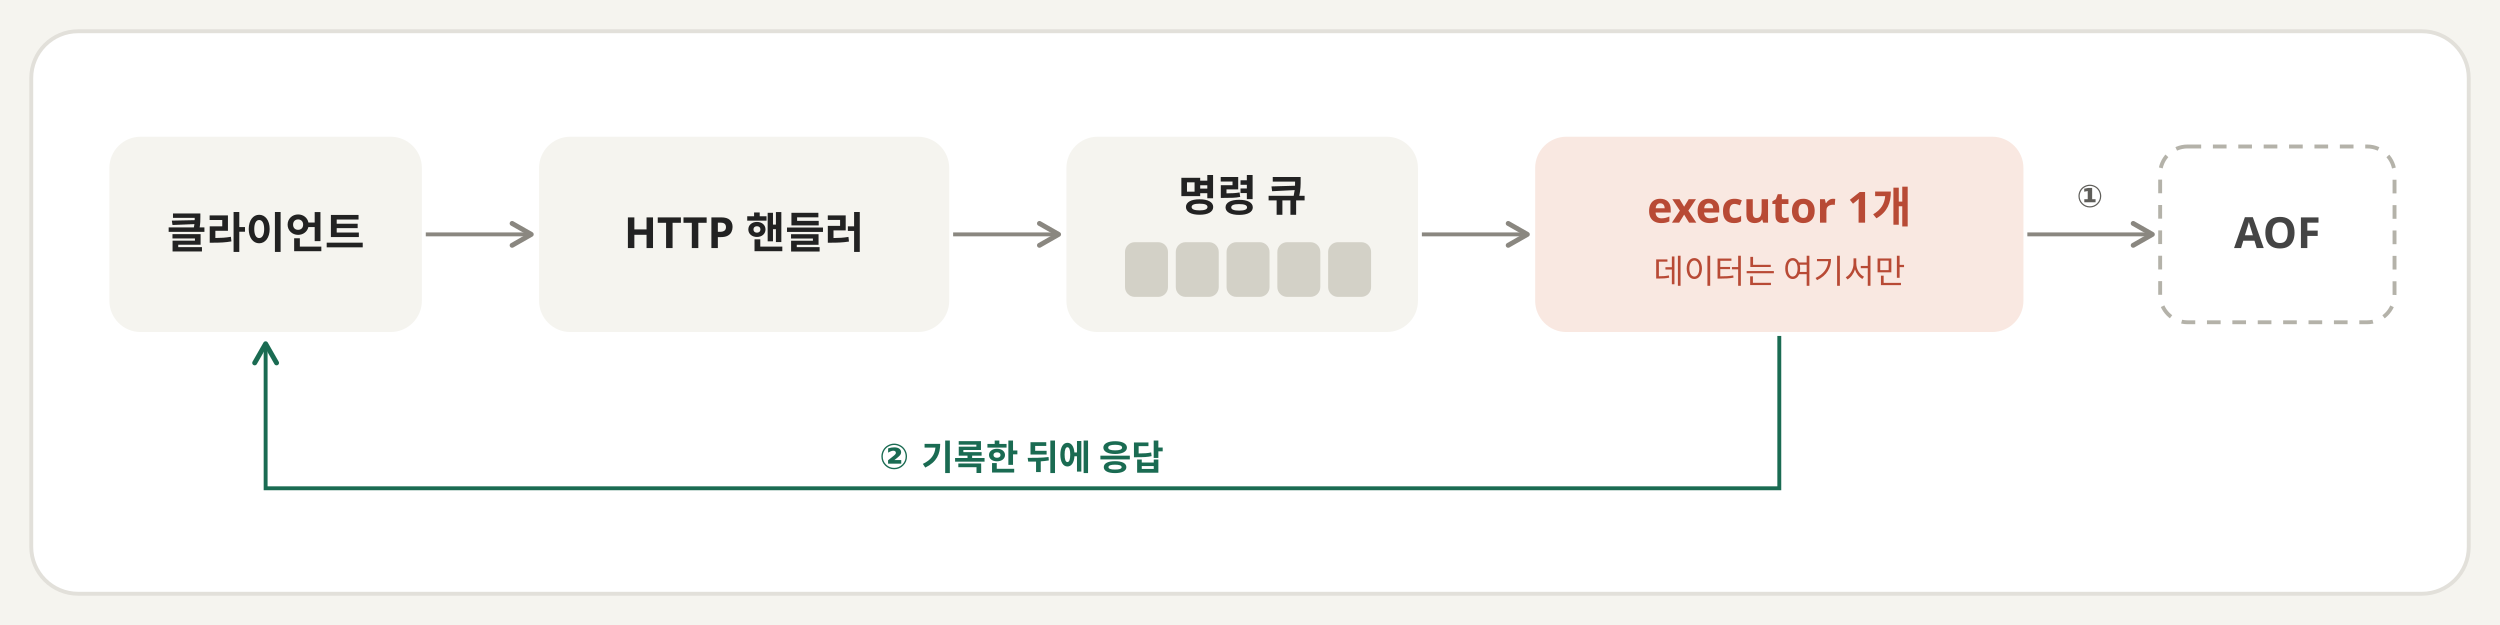
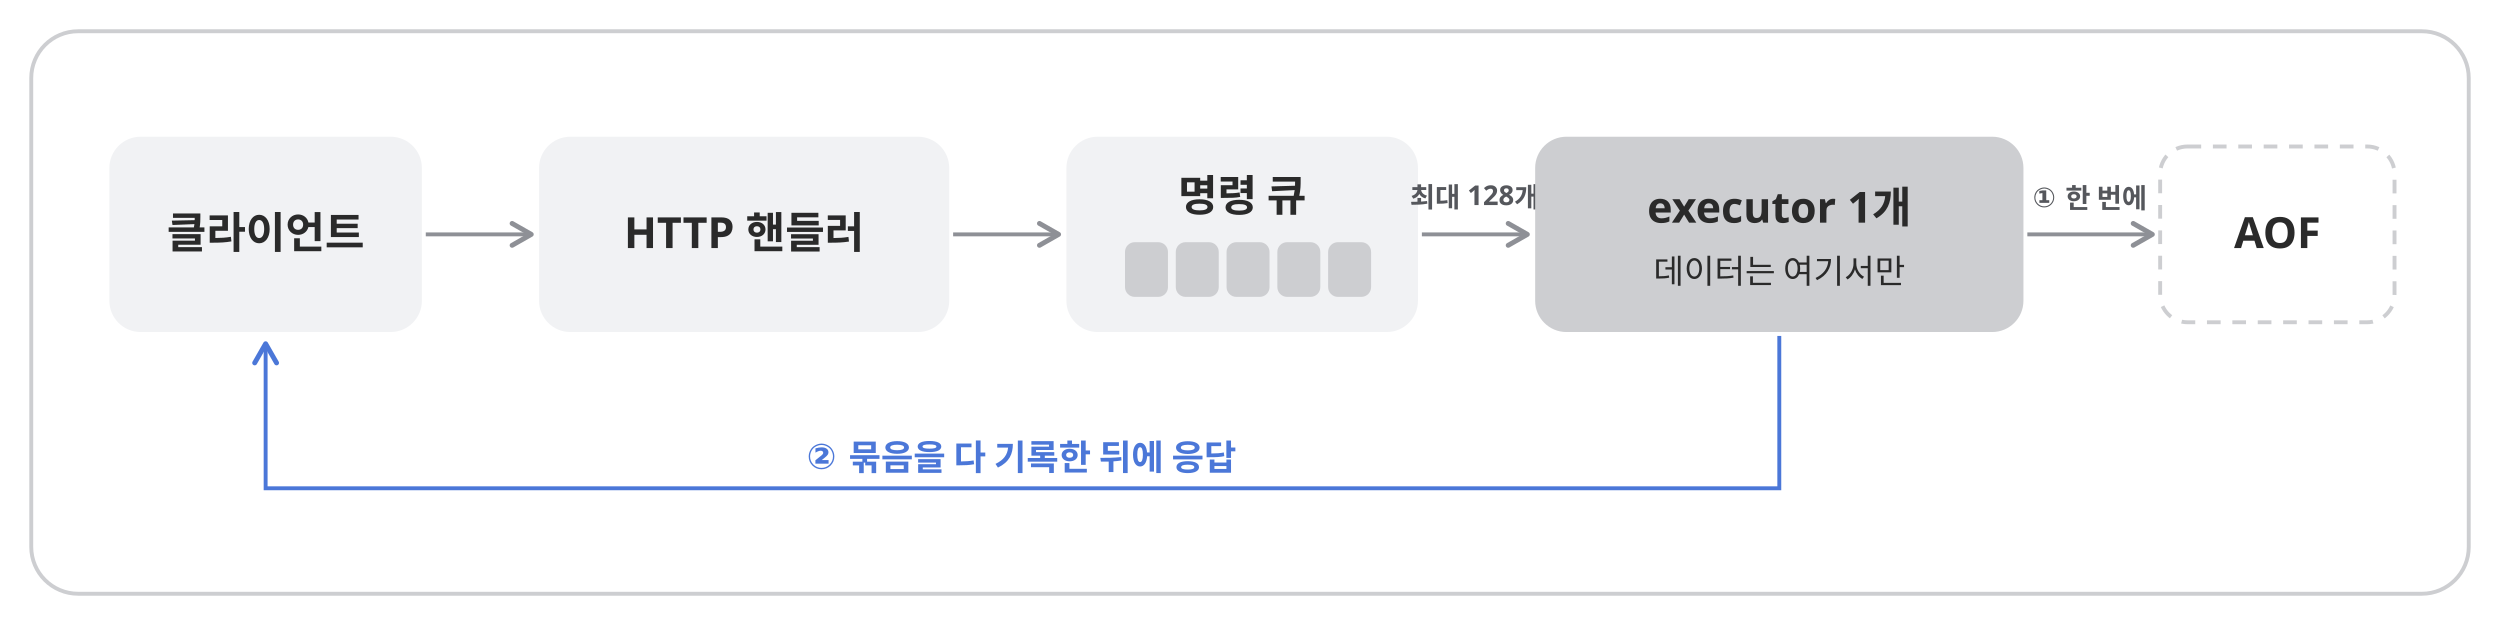
<svg xmlns="http://www.w3.org/2000/svg" width="1280" height="320" viewBox="0 0 1280 320" font-family="'Apple SD Gothic Neo','Pretendard','Noto Sans KR','Malgun Gothic',sans-serif">
  <defs>
    <marker id="a" viewBox="0 0 10 10" refX="8" refY="5" markerWidth="7" markerHeight="7" orient="auto-start-reverse">
      <path d="M1 1L8 5L1 9" fill="none" stroke="context-stroke" stroke-width="1.8" stroke-linecap="round" stroke-linejoin="round" />
    </marker>
  </defs>
-   <rect width="1280" height="320" fill="#f5f4ef" />
-   <rect x="16" y="16" width="1248" height="288" rx="24" fill="#ffffff" stroke="#e2e0da" stroke-width="2" />
-   <rect x="56" y="70" width="160" height="100" rx="16" fill="#f5f4ef" />
-   <text x="136" y="127" text-anchor="middle" font-size="22" font-weight="700" fill="#222">클라이언트</text>
-   <line x1="218" y1="120" x2="272" y2="120" stroke="#8a8780" stroke-width="2" marker-end="url(#a)" />
-   <rect x="276" y="70" width="210" height="100" rx="16" fill="#f5f4ef" />
-   <text x="381" y="127" text-anchor="middle" font-size="22" font-weight="700" fill="#222">HTTP 핸들러</text>
-   <line x1="488" y1="120" x2="542" y2="120" stroke="#8a8780" stroke-width="2" marker-end="url(#a)" />
-   <rect x="546" y="70" width="180" height="100" rx="16" fill="#f5f4ef" />
-   <text x="636" y="108" text-anchor="middle" font-size="22" font-weight="700" fill="#222">명령 큐</text>
-   <rect x="576" y="124" width="22" height="28" rx="5" fill="#d3d1c7" />
-   <rect x="602" y="124" width="22" height="28" rx="5" fill="#d3d1c7" />
-   <rect x="628" y="124" width="22" height="28" rx="5" fill="#d3d1c7" />
-   <rect x="654" y="124" width="22" height="28" rx="5" fill="#d3d1c7" />
-   <rect x="680" y="124" width="22" height="28" rx="5" fill="#d3d1c7" />
-   <line x1="728" y1="120" x2="782" y2="120" stroke="#8a8780" stroke-width="2" marker-end="url(#a)" />
-   <rect x="786" y="70" width="250" height="100" rx="16" fill="#f9e8e1" />
-   <text x="911" y="114" text-anchor="middle" font-size="22" font-weight="700" fill="#b84a35">executor 1개</text>
-   <text x="911" y="145" text-anchor="middle" font-size="17" fill="#b84a35">데이터는 여기서만</text>
-   <line x1="1038" y1="120" x2="1102" y2="120" stroke="#8a8780" stroke-width="2" marker-end="url(#a)" />
-   <text x="1070" y="106" text-anchor="middle" font-size="16" font-weight="700" fill="#5f5e5a">①</text>
-   <rect x="1106" y="75" width="120" height="90" rx="14" fill="none" stroke="#b4b2a9" stroke-width="2" stroke-dasharray="7 6" />
-   <text x="1166" y="127" text-anchor="middle" font-size="22" font-weight="700" fill="#444">AOF</text>
-   <path d="M911 172 V250 H136 V176" fill="none" stroke="#1a6b52" stroke-width="2" marker-end="url(#a)" />
-   <text x="523" y="240" text-anchor="middle" font-size="18" font-weight="700" fill="#1a6b52">② 기록한 뒤에 응답</text>
+   <rect width="1280" height="320" fill="#FFFFFF" />
+   <rect x="16" y="16" width="1248" height="288" rx="24" fill="#ffffff" stroke="#CDCED1" stroke-width="2" />
+   <rect x="56" y="70" width="160" height="100" rx="16" fill="#F1F2F4" />
+   <text x="136" y="127" text-anchor="middle" font-size="22" font-weight="700" fill="#2A2A2A">클라이언트</text>
+   <line x1="218" y1="120" x2="272" y2="120" stroke="#8E9096" stroke-width="2" marker-end="url(#a)" />
+   <rect x="276" y="70" width="210" height="100" rx="16" fill="#F1F2F4" />
+   <text x="381" y="127" text-anchor="middle" font-size="22" font-weight="700" fill="#2A2A2A">HTTP 핸들러</text>
+   <line x1="488" y1="120" x2="542" y2="120" stroke="#8E9096" stroke-width="2" marker-end="url(#a)" />
+   <rect x="546" y="70" width="180" height="100" rx="16" fill="#F1F2F4" />
+   <text x="636" y="108" text-anchor="middle" font-size="22" font-weight="700" fill="#2A2A2A">명령 큐</text>
+   <rect x="576" y="124" width="22" height="28" rx="5" fill="#CDCED1" />
+   <rect x="602" y="124" width="22" height="28" rx="5" fill="#CDCED1" />
+   <rect x="628" y="124" width="22" height="28" rx="5" fill="#CDCED1" />
+   <rect x="654" y="124" width="22" height="28" rx="5" fill="#CDCED1" />
+   <rect x="680" y="124" width="22" height="28" rx="5" fill="#CDCED1" />
+   <line x1="728" y1="120" x2="782" y2="120" stroke="#8E9096" stroke-width="2" marker-end="url(#a)" />
+   <text x="755" y="106" text-anchor="middle" font-size="14" font-weight="700" fill="#55575C">최대 128개</text>
+   <rect x="786" y="70" width="250" height="100" rx="16" fill="#CDCED1" />
+   <text x="911" y="114" text-anchor="middle" font-size="22" font-weight="700" fill="#2A2A2A">executor 1개</text>
+   <text x="911" y="145" text-anchor="middle" font-size="17" fill="#2A2A2A">데이터는 여기서만</text>
+   <line x1="1038" y1="120" x2="1102" y2="120" stroke="#8E9096" stroke-width="2" marker-end="url(#a)" />
+   <text x="1070" y="106" text-anchor="middle" font-size="14" font-weight="700" fill="#55575C">① 한 번에</text>
+   <rect x="1106" y="75" width="120" height="90" rx="14" fill="none" stroke="#CDCED1" stroke-width="2" stroke-dasharray="7 6" />
+   <text x="1166" y="127" text-anchor="middle" font-size="22" font-weight="700" fill="#2A2A2A">AOF</text>
+   <path d="M911 172 V250 H136 V176" fill="none" stroke="#4B77D8" stroke-width="2" marker-end="url(#a)" />
+   <text x="523" y="240" text-anchor="middle" font-size="18" font-weight="700" fill="#4B77D8">② 묶음을 다 기록한 뒤에 응답</text>
</svg>
